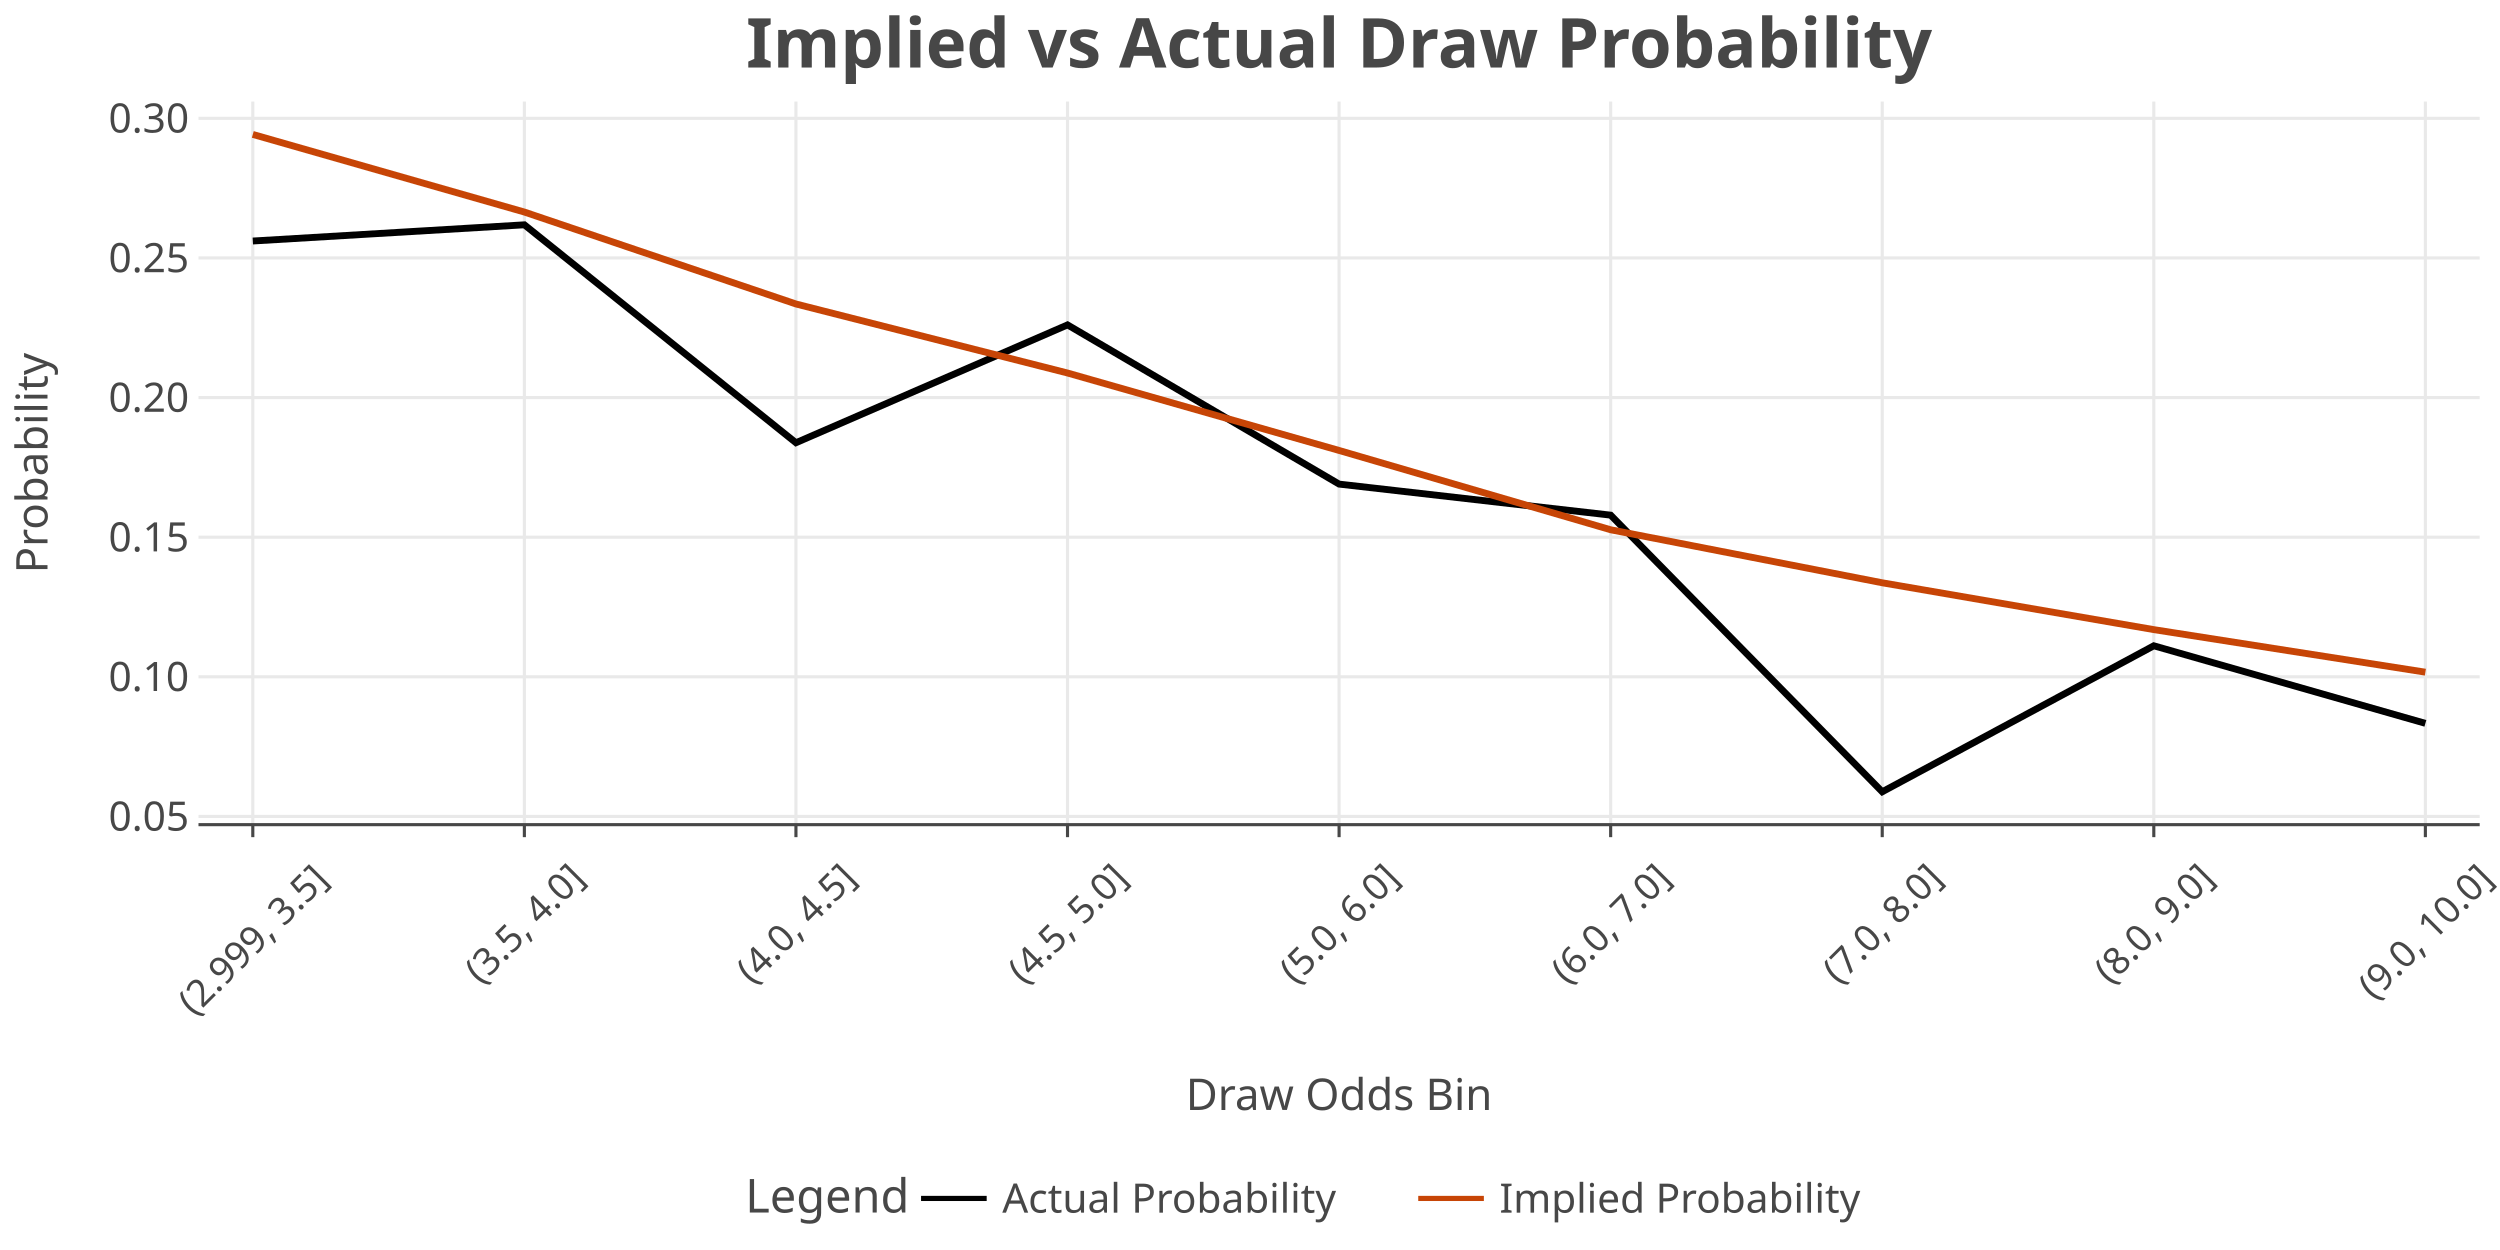
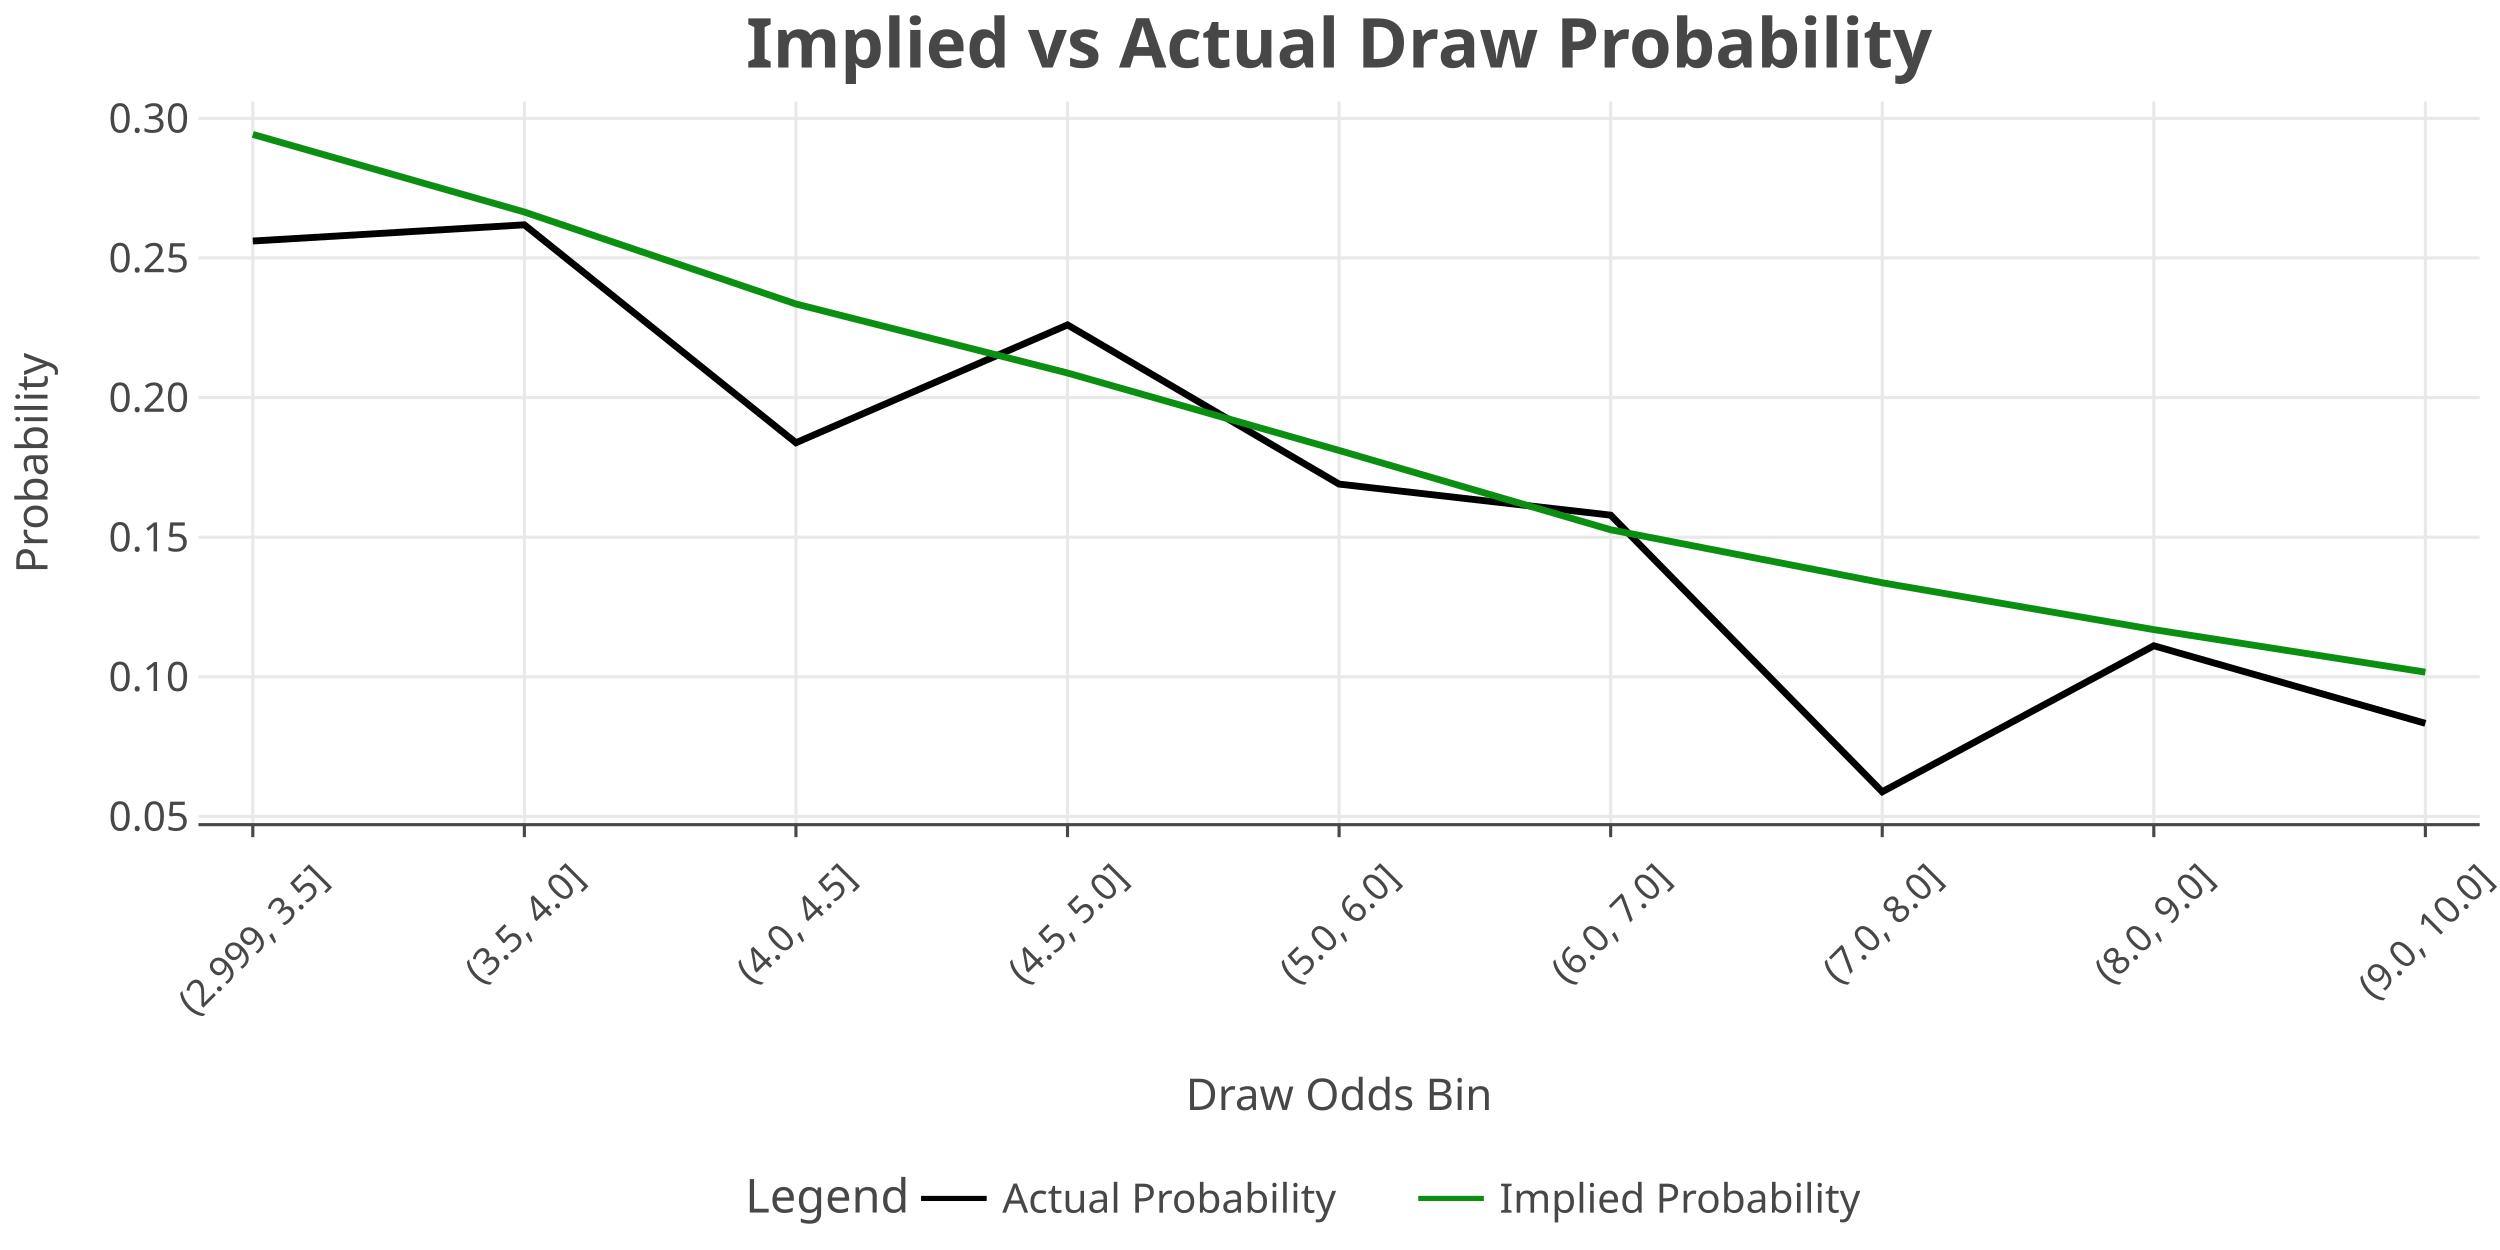
<svg xmlns="http://www.w3.org/2000/svg" display="block" class="plt-container" width="800.0" height="400.0">
  <style type="text/css">
  .plt-container {
   font-family: Lucida Grande, sans-serif;
   user-select: none;
   -webkit-user-select: none;
   -moz-user-select: none;
   -ms-user-select: none;
}
text {
   text-rendering: optimizeLegibility;
}
- #pOSvKPH .plot-title {
+ #pYKBugk .plot-title {
fill: #474747;
font-weight: bold;
   font-style: normal;font-family: Lucida Grande, sans-serif;
font-size: 22.0px;

}
- #pOSvKPH .plot-subtitle {
+ #pYKBugk .plot-subtitle {
fill: #474747;
font-weight: normal;
   font-style: normal;font-family: Lucida Grande, sans-serif;
font-size: 15.0px;

}
- #pOSvKPH .plot-caption {
- fill: #474747;
- font-weight: normal;
-    font-style: normal;font-family: Lucida Grande, sans-serif;
- font-size: 13.0px;
- 
- }
- #pOSvKPH .hyperlink-element {
+ #pYKBugk .plot-caption {
+ fill: #474747;
+ font-weight: normal;
+    font-style: normal;font-family: Lucida Grande, sans-serif;
+ font-size: 13.0px;
+ 
+ }
+ #pYKBugk .hyperlink-element {
fill: #118ed8;
font-weight: normal;
   font-style: normal;
}
- #pOSvKPH .legend-title {
+ #pYKBugk .legend-title {
fill: #474747;
font-weight: normal;
   font-style: normal;font-family: Lucida Grande, sans-serif;
font-size: 15.0px;

}
- #pOSvKPH .legend-item {
- fill: #474747;
- font-weight: normal;
-    font-style: normal;font-family: Lucida Grande, sans-serif;
- font-size: 13.0px;
- 
- }
- #pOSvKPH .axis-title-x {
+ #pYKBugk .legend-item {
+ fill: #474747;
+ font-weight: normal;
+    font-style: normal;font-family: Lucida Grande, sans-serif;
+ font-size: 13.0px;
+ 
+ }
+ #pYKBugk .axis-title-x {
fill: #474747;
font-weight: normal;
   font-style: normal;font-family: Lucida Grande, sans-serif;
font-size: 14.0px;

}
- #pOSvKPH .axis-text-x {
+ #pYKBugk .axis-text-x {
fill: #474747;
font-weight: normal;
   font-style: normal;font-family: Lucida Grande, sans-serif;
font-size: 12.0px;

}
- #dldIdjO .axis-tooltip-text-x {
+ #duLVOlz .axis-tooltip-text-x {
fill: #ffffff;
font-weight: normal;
   font-style: normal;font-family: Lucida Grande, sans-serif;
font-size: 13.0px;

}
- #pOSvKPH .axis-title-y {
+ #pYKBugk .axis-title-y {
fill: #474747;
font-weight: normal;
   font-style: normal;font-family: Lucida Grande, sans-serif;
font-size: 14.0px;

}
- #pOSvKPH .axis-text-y {
- fill: #474747;
- font-weight: normal;
-    font-style: normal;font-family: Lucida Grande, sans-serif;
- font-size: 13.0px;
- 
- }
- #dldIdjO .axis-tooltip-text-y {
+ #pYKBugk .axis-text-y {
+ fill: #474747;
+ font-weight: normal;
+    font-style: normal;font-family: Lucida Grande, sans-serif;
+ font-size: 13.0px;
+ 
+ }
+ #duLVOlz .axis-tooltip-text-y {
fill: #ffffff;
font-weight: normal;
   font-style: normal;font-family: Lucida Grande, sans-serif;
font-size: 13.0px;

}
- #pOSvKPH .facet-strip-text-x {
- fill: #474747;
- font-weight: normal;
-    font-style: normal;font-family: Lucida Grande, sans-serif;
- font-size: 13.0px;
- 
- }
- #pOSvKPH .facet-strip-text-y {
- fill: #474747;
- font-weight: normal;
-    font-style: normal;font-family: Lucida Grande, sans-serif;
- font-size: 13.0px;
- 
- }
- #dldIdjO .tooltip-text {
- fill: #474747;
- font-weight: normal;
-    font-style: normal;font-family: Lucida Grande, sans-serif;
- font-size: 13.0px;
- 
- }
- #dldIdjO .tooltip-title {
+ #pYKBugk .facet-strip-text-x {
+ fill: #474747;
+ font-weight: normal;
+    font-style: normal;font-family: Lucida Grande, sans-serif;
+ font-size: 13.0px;
+ 
+ }
+ #pYKBugk .facet-strip-text-y {
+ fill: #474747;
+ font-weight: normal;
+    font-style: normal;font-family: Lucida Grande, sans-serif;
+ font-size: 13.0px;
+ 
+ }
+ #duLVOlz .tooltip-text {
+ fill: #474747;
+ font-weight: normal;
+    font-style: normal;font-family: Lucida Grande, sans-serif;
+ font-size: 13.0px;
+ 
+ }
+ #duLVOlz .tooltip-title {
fill: #474747;
font-weight: bold;
   font-style: normal;font-family: Lucida Grande, sans-serif;
font-size: 13.0px;

}
- #dldIdjO .tooltip-label {
+ #duLVOlz .tooltip-label {
fill: #474747;
font-weight: bold;
   font-style: normal;font-family: Lucida Grande, sans-serif;
font-size: 13.0px;

}

  </style>
-   <g id="pOSvKPH">
+   <g id="pYKBugk">
    <path fill-rule="evenodd" fill="rgb(255,255,255)" fill-opacity="1.0" d="M0.0 0.0 L0.0 400.0 L800.0 400.0 L800.0 0.0 Z">
    </path>
    <g transform="translate(28.5 32.5 ) ">
      <g>
        <g transform="translate(35.01531 0.0 ) ">
          <g>
            <line x1="17.381" y1="0.0" x2="17.381" y2="231.391" stroke="rgb(233,233,233)" stroke-opacity="1.0" stroke-width="1.0" fill="none">
            </line>
            <line x1="104.284" y1="0.0" x2="104.284" y2="231.391" stroke="rgb(233,233,233)" stroke-opacity="1.0" stroke-width="1.0" fill="none">
            </line>
            <line x1="191.186" y1="0.0" x2="191.186" y2="231.391" stroke="rgb(233,233,233)" stroke-opacity="1.0" stroke-width="1.0" fill="none">
            </line>
            <line x1="278.089" y1="0.0" x2="278.089" y2="231.391" stroke="rgb(233,233,233)" stroke-opacity="1.0" stroke-width="1.0" fill="none">
            </line>
            <line x1="364.992" y1="0.0" x2="364.992" y2="231.391" stroke="rgb(233,233,233)" stroke-opacity="1.0" stroke-width="1.0" fill="none">
            </line>
            <line x1="451.895" y1="0.0" x2="451.895" y2="231.391" stroke="rgb(233,233,233)" stroke-opacity="1.0" stroke-width="1.0" fill="none">
            </line>
            <line x1="538.798" y1="0.0" x2="538.798" y2="231.391" stroke="rgb(233,233,233)" stroke-opacity="1.0" stroke-width="1.0" fill="none">
            </line>
            <line x1="625.701" y1="0.0" x2="625.701" y2="231.391" stroke="rgb(233,233,233)" stroke-opacity="1.0" stroke-width="1.0" fill="none">
            </line>
            <line x1="712.604" y1="0.0" x2="712.604" y2="231.391" stroke="rgb(233,233,233)" stroke-opacity="1.0" stroke-width="1.0" fill="none">
            </line>
          </g>
        </g>
        <g transform="translate(35.01531 0.0 ) ">
          <g>
            <line x1="0.0" y1="228.758" x2="729.985" y2="228.758" stroke="rgb(233,233,233)" stroke-opacity="1.0" stroke-width="1.0" fill="none">
            </line>
            <line x1="0.0" y1="184.079" x2="729.985" y2="184.079" stroke="rgb(233,233,233)" stroke-opacity="1.0" stroke-width="1.0" fill="none">
            </line>
            <line x1="0.0" y1="139.401" x2="729.985" y2="139.401" stroke="rgb(233,233,233)" stroke-opacity="1.0" stroke-width="1.0" fill="none">
            </line>
            <line x1="0.0" y1="94.722" x2="729.985" y2="94.722" stroke="rgb(233,233,233)" stroke-opacity="1.0" stroke-width="1.0" fill="none">
            </line>
            <line x1="0.0" y1="50.044" x2="729.985" y2="50.044" stroke="rgb(233,233,233)" stroke-opacity="1.0" stroke-width="1.0" fill="none">
            </line>
            <line x1="0.0" y1="5.366" x2="729.985" y2="5.366" stroke="rgb(233,233,233)" stroke-opacity="1.0" stroke-width="1.0" fill="none">
            </line>
          </g>
        </g>
      </g>
-       <g clip-path="url(#cCdwpkg)" clip-bounds-jfx="[rect (35.015, 0.0), (729.985, 231.391)]">
+       <g clip-path="url(#cMWcizU)" clip-bounds-jfx="[rect (35.015, 0.0), (729.985, 231.391)]">
        <g transform="translate(35.01531 0.0 ) ">
          <g>
            <g>
              <g>
                <path d="M17.381 44.625 L17.381 44.625 L104.284 39.437 L191.186 109.177 L278.089 71.465 L364.992 122.411 L451.895 132.346 L538.798 220.873 L625.701 174.151 L712.604 198.972 " fill="none" stroke-width="2.2" stroke="rgb(0,0,0)" stroke-opacity="1.0">
                </path>
              </g>
              <g>
-                 <path d="M17.381 10.518 L17.381 10.518 L104.284 35.355 L191.186 64.774 L278.089 86.864 L364.992 111.649 L451.895 137.027 L538.798 153.993 L625.701 168.982 L712.604 182.598 " fill="none" stroke-width="2.2" stroke="rgb(199,69,6)" stroke-opacity="1.0">
+                 <path d="M17.381 10.518 L17.381 10.518 L104.284 35.355 L191.186 64.774 L278.089 86.864 L364.992 111.649 L451.895 137.027 L538.798 153.993 L625.701 168.982 L712.604 182.598 " fill="none" stroke-width="2.2" stroke="rgb(10,143,17)" stroke-opacity="1.0">
                </path>
              </g>
            </g>
          </g>
        </g>
        <defs>
-           <clipPath id="cCdwpkg">
+           <clipPath id="cMWcizU">
            <rect x="35.015" y="0.0" width="729.985" height="231.391">
            </rect>
          </clipPath>
        </defs>
      </g>
      <g>
        <g transform="translate(35.01531 231.3912 ) ">
          <g transform="translate(17.38059 0.0 ) ">
            <line stroke-width="1.0" stroke="rgb(71,71,71)" stroke-opacity="1.0" x2="0.0" y2="4.0">
            </line>
            <g transform="translate(0.0 36.80441 ) rotate(-45.0 ) ">
              <text class="axis-text-x" text-anchor="middle" dy="0.35em">
                <tspan>(2.999, 3.5]</tspan>
              </text>
            </g>
          </g>
          <g transform="translate(104.2835 0.0 ) ">
            <line stroke-width="1.0" stroke="rgb(71,71,71)" stroke-opacity="1.0" x2="0.0" y2="4.0">
            </line>
            <g transform="translate(0.0 31.59536 ) rotate(-45.0 ) ">
              <text class="axis-text-x" text-anchor="middle" dy="0.35em">
                <tspan>(3.5, 4.0]</tspan>
              </text>
            </g>
          </g>
          <g transform="translate(191.1865 0.0 ) ">
            <line stroke-width="1.0" stroke="rgb(71,71,71)" stroke-opacity="1.0" x2="0.0" y2="4.0">
            </line>
            <g transform="translate(0.0 31.59536 ) rotate(-45.0 ) ">
              <text class="axis-text-x" text-anchor="middle" dy="0.35em">
                <tspan>(4.0, 4.5]</tspan>
              </text>
            </g>
          </g>
          <g transform="translate(278.0894 0.0 ) ">
            <line stroke-width="1.0" stroke="rgb(71,71,71)" stroke-opacity="1.0" x2="0.0" y2="4.0">
            </line>
            <g transform="translate(0.0 31.59536 ) rotate(-45.0 ) ">
              <text class="axis-text-x" text-anchor="middle" dy="0.35em">
                <tspan>(4.5, 5.0]</tspan>
              </text>
            </g>
          </g>
          <g transform="translate(364.9923 0.0 ) ">
            <line stroke-width="1.0" stroke="rgb(71,71,71)" stroke-opacity="1.0" x2="0.0" y2="4.0">
            </line>
            <g transform="translate(0.0 31.59536 ) rotate(-45.0 ) ">
              <text class="axis-text-x" text-anchor="middle" dy="0.35em">
                <tspan>(5.0, 6.0]</tspan>
              </text>
            </g>
          </g>
          <g transform="translate(451.8953 0.0 ) ">
            <line stroke-width="1.0" stroke="rgb(71,71,71)" stroke-opacity="1.0" x2="0.0" y2="4.0">
            </line>
            <g transform="translate(0.0 31.59536 ) rotate(-45.0 ) ">
              <text class="axis-text-x" text-anchor="middle" dy="0.35em">
                <tspan>(6.0, 7.0]</tspan>
              </text>
            </g>
          </g>
          <g transform="translate(538.7982 0.0 ) ">
            <line stroke-width="1.0" stroke="rgb(71,71,71)" stroke-opacity="1.0" x2="0.0" y2="4.0">
            </line>
            <g transform="translate(0.0 31.59536 ) rotate(-45.0 ) ">
              <text class="axis-text-x" text-anchor="middle" dy="0.35em">
                <tspan>(7.0, 8.0]</tspan>
              </text>
            </g>
          </g>
          <g transform="translate(625.7012 0.0 ) ">
            <line stroke-width="1.0" stroke="rgb(71,71,71)" stroke-opacity="1.0" x2="0.0" y2="4.0">
            </line>
            <g transform="translate(0.0 31.59536 ) rotate(-45.0 ) ">
              <text class="axis-text-x" text-anchor="middle" dy="0.35em">
                <tspan>(8.0, 9.0]</tspan>
              </text>
            </g>
          </g>
          <g transform="translate(712.6041 0.0 ) ">
            <line stroke-width="1.0" stroke="rgb(71,71,71)" stroke-opacity="1.0" x2="0.0" y2="4.0">
            </line>
            <g transform="translate(0.0 34.19989 ) rotate(-45.0 ) ">
              <text class="axis-text-x" text-anchor="middle" dy="0.35em">
                <tspan>(9.0, 10.0]</tspan>
              </text>
            </g>
          </g>
          <line x1="0.0" y1="0.0" x2="729.985" y2="0.0" stroke-width="1.0" stroke="rgb(71,71,71)" stroke-opacity="1.0">
          </line>
        </g>
        <g transform="translate(35.01531 0.0 ) ">
          <g transform="translate(0.0 228.7578 ) ">
            <g transform="translate(-3.0 0.0 ) ">
              <text class="axis-text-y" text-anchor="end" dy="0.35em">
                <tspan>0.05</tspan>
              </text>
            </g>
          </g>
          <g transform="translate(0.0 184.0794 ) ">
            <g transform="translate(-3.0 0.0 ) ">
              <text class="axis-text-y" text-anchor="end" dy="0.35em">
                <tspan>0.10</tspan>
              </text>
            </g>
          </g>
          <g transform="translate(0.0 139.4009 ) ">
            <g transform="translate(-3.0 0.0 ) ">
              <text class="axis-text-y" text-anchor="end" dy="0.35em">
                <tspan>0.15</tspan>
              </text>
            </g>
          </g>
          <g transform="translate(0.0 94.72247 ) ">
            <g transform="translate(-3.0 0.0 ) ">
              <text class="axis-text-y" text-anchor="end" dy="0.35em">
                <tspan>0.20</tspan>
              </text>
            </g>
          </g>
          <g transform="translate(0.0 50.04402 ) ">
            <g transform="translate(-3.0 0.0 ) ">
              <text class="axis-text-y" text-anchor="end" dy="0.35em">
                <tspan>0.25</tspan>
              </text>
            </g>
          </g>
          <g transform="translate(0.0 5.365572 ) ">
            <g transform="translate(-3.0 0.0 ) ">
              <text class="axis-text-y" text-anchor="end" dy="0.35em">
                <tspan>0.30</tspan>
              </text>
            </g>
          </g>
        </g>
      </g>
    </g>
    <g transform="translate(428.5077 21.6 ) ">
      <text class="plot-title" y="0.0" text-anchor="middle">
        <tspan>Implied vs Actual Draw Probability</tspan>
      </text>
    </g>
    <g transform="translate(15.2 148.1956 ) rotate(-90.0 ) ">
      <text class="axis-title-y" y="0.0" text-anchor="middle">
        <tspan>Probability</tspan>
      </text>
    </g>
    <g transform="translate(428.5077 355.2 ) ">
      <text class="axis-title-x" y="0.0" text-anchor="middle">
        <tspan>Draw Odds Bin</tspan>
      </text>
    </g>
    <g transform="translate(233.488 367.0 ) ">
      <rect x="0.0" y="0.0" height="33.0" width="390.039" stroke="rgb(71,71,71)" stroke-opacity="1.0" stroke-width="0.0" fill="rgb(255,255,255)" fill-opacity="1.0">
      </rect>
      <g transform="translate(5.0 5.0 ) ">
        <g transform="translate(0.0 16.0 ) ">
          <text class="legend-title" y="0.0">
            <tspan>Legend</tspan>
          </text>
        </g>
        <g transform="translate(55.25035 0.0 ) ">
          <g transform="">
            <g>
              <g transform="translate(1.0 1.0 ) ">
                <g>
                  <line x1="0.0" y1="10.5" x2="21.0" y2="10.5" stroke="rgb(0,0,0)" stroke-opacity="1.0" fill="rgb(255,255,255)" fill-opacity="1.0" stroke-width="1.65">
                  </line>
                </g>
              </g>
            </g>
            <g transform="translate(26.9903 16.05 ) ">
              <text class="legend-item" y="0.0">
                <tspan>Actual Probability</tspan>
              </text>
            </g>
          </g>
          <g transform="translate(159.0988 0.0 ) ">
            <g>
              <g transform="translate(1.0 1.0 ) ">
                <g>
-                   <line x1="0.0" y1="10.5" x2="21.0" y2="10.5" stroke="rgb(199,69,6)" stroke-opacity="1.0" fill="rgb(255,255,255)" fill-opacity="1.0" stroke-width="1.65">
+                   <line x1="0.0" y1="10.5" x2="21.0" y2="10.5" stroke="rgb(10,143,17)" stroke-opacity="1.0" fill="rgb(255,255,255)" fill-opacity="1.0" stroke-width="1.65">
                  </line>
                </g>
              </g>
            </g>
            <g transform="translate(26.9903 16.05 ) ">
              <text class="legend-item" y="0.0">
                <tspan>Implied Probability</tspan>
              </text>
            </g>
          </g>
        </g>
      </g>
    </g>
    <path fill="rgb(0,0,0)" fill-opacity="0.0" stroke="rgb(71,71,71)" stroke-opacity="1.0" stroke-width="0.0" d="M0.0 0.0 L0.0 400.0 L800.0 400.0 L800.0 0.0 Z" pointer-events="none">
    </path>
  </g>
-   <g id="dldIdjO">
+   <g id="duLVOlz">
  </g>
</svg>
